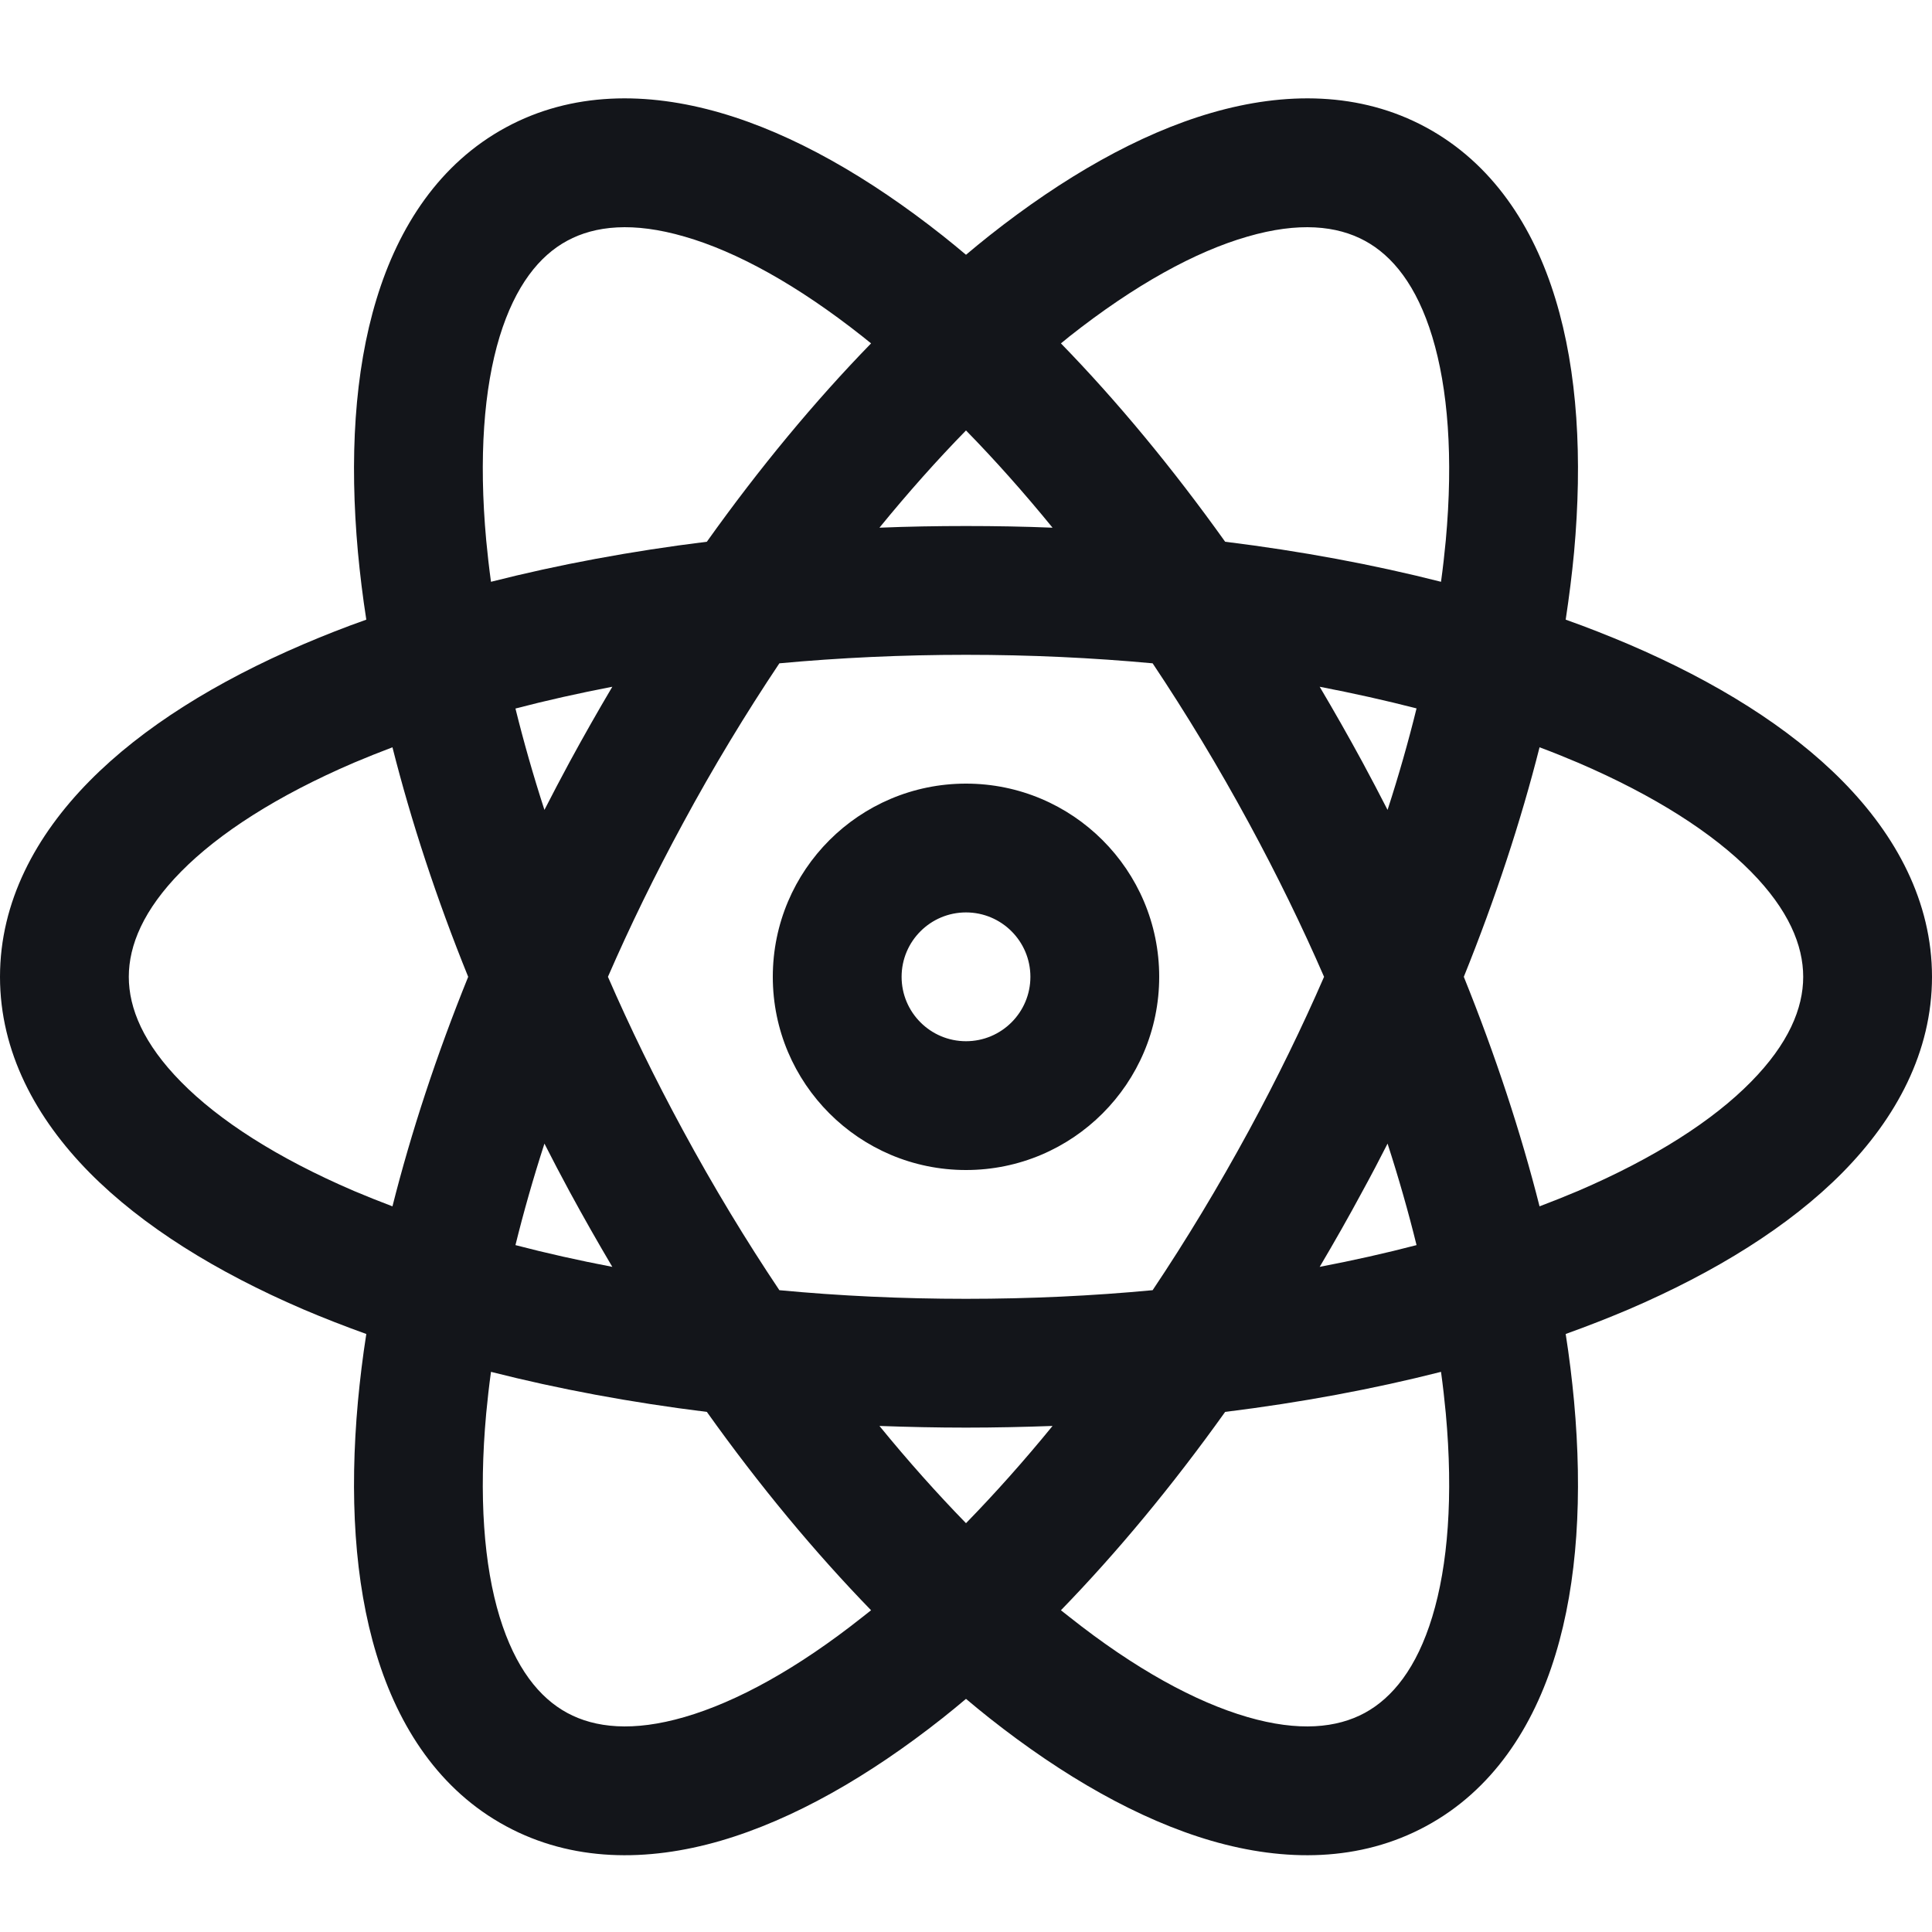
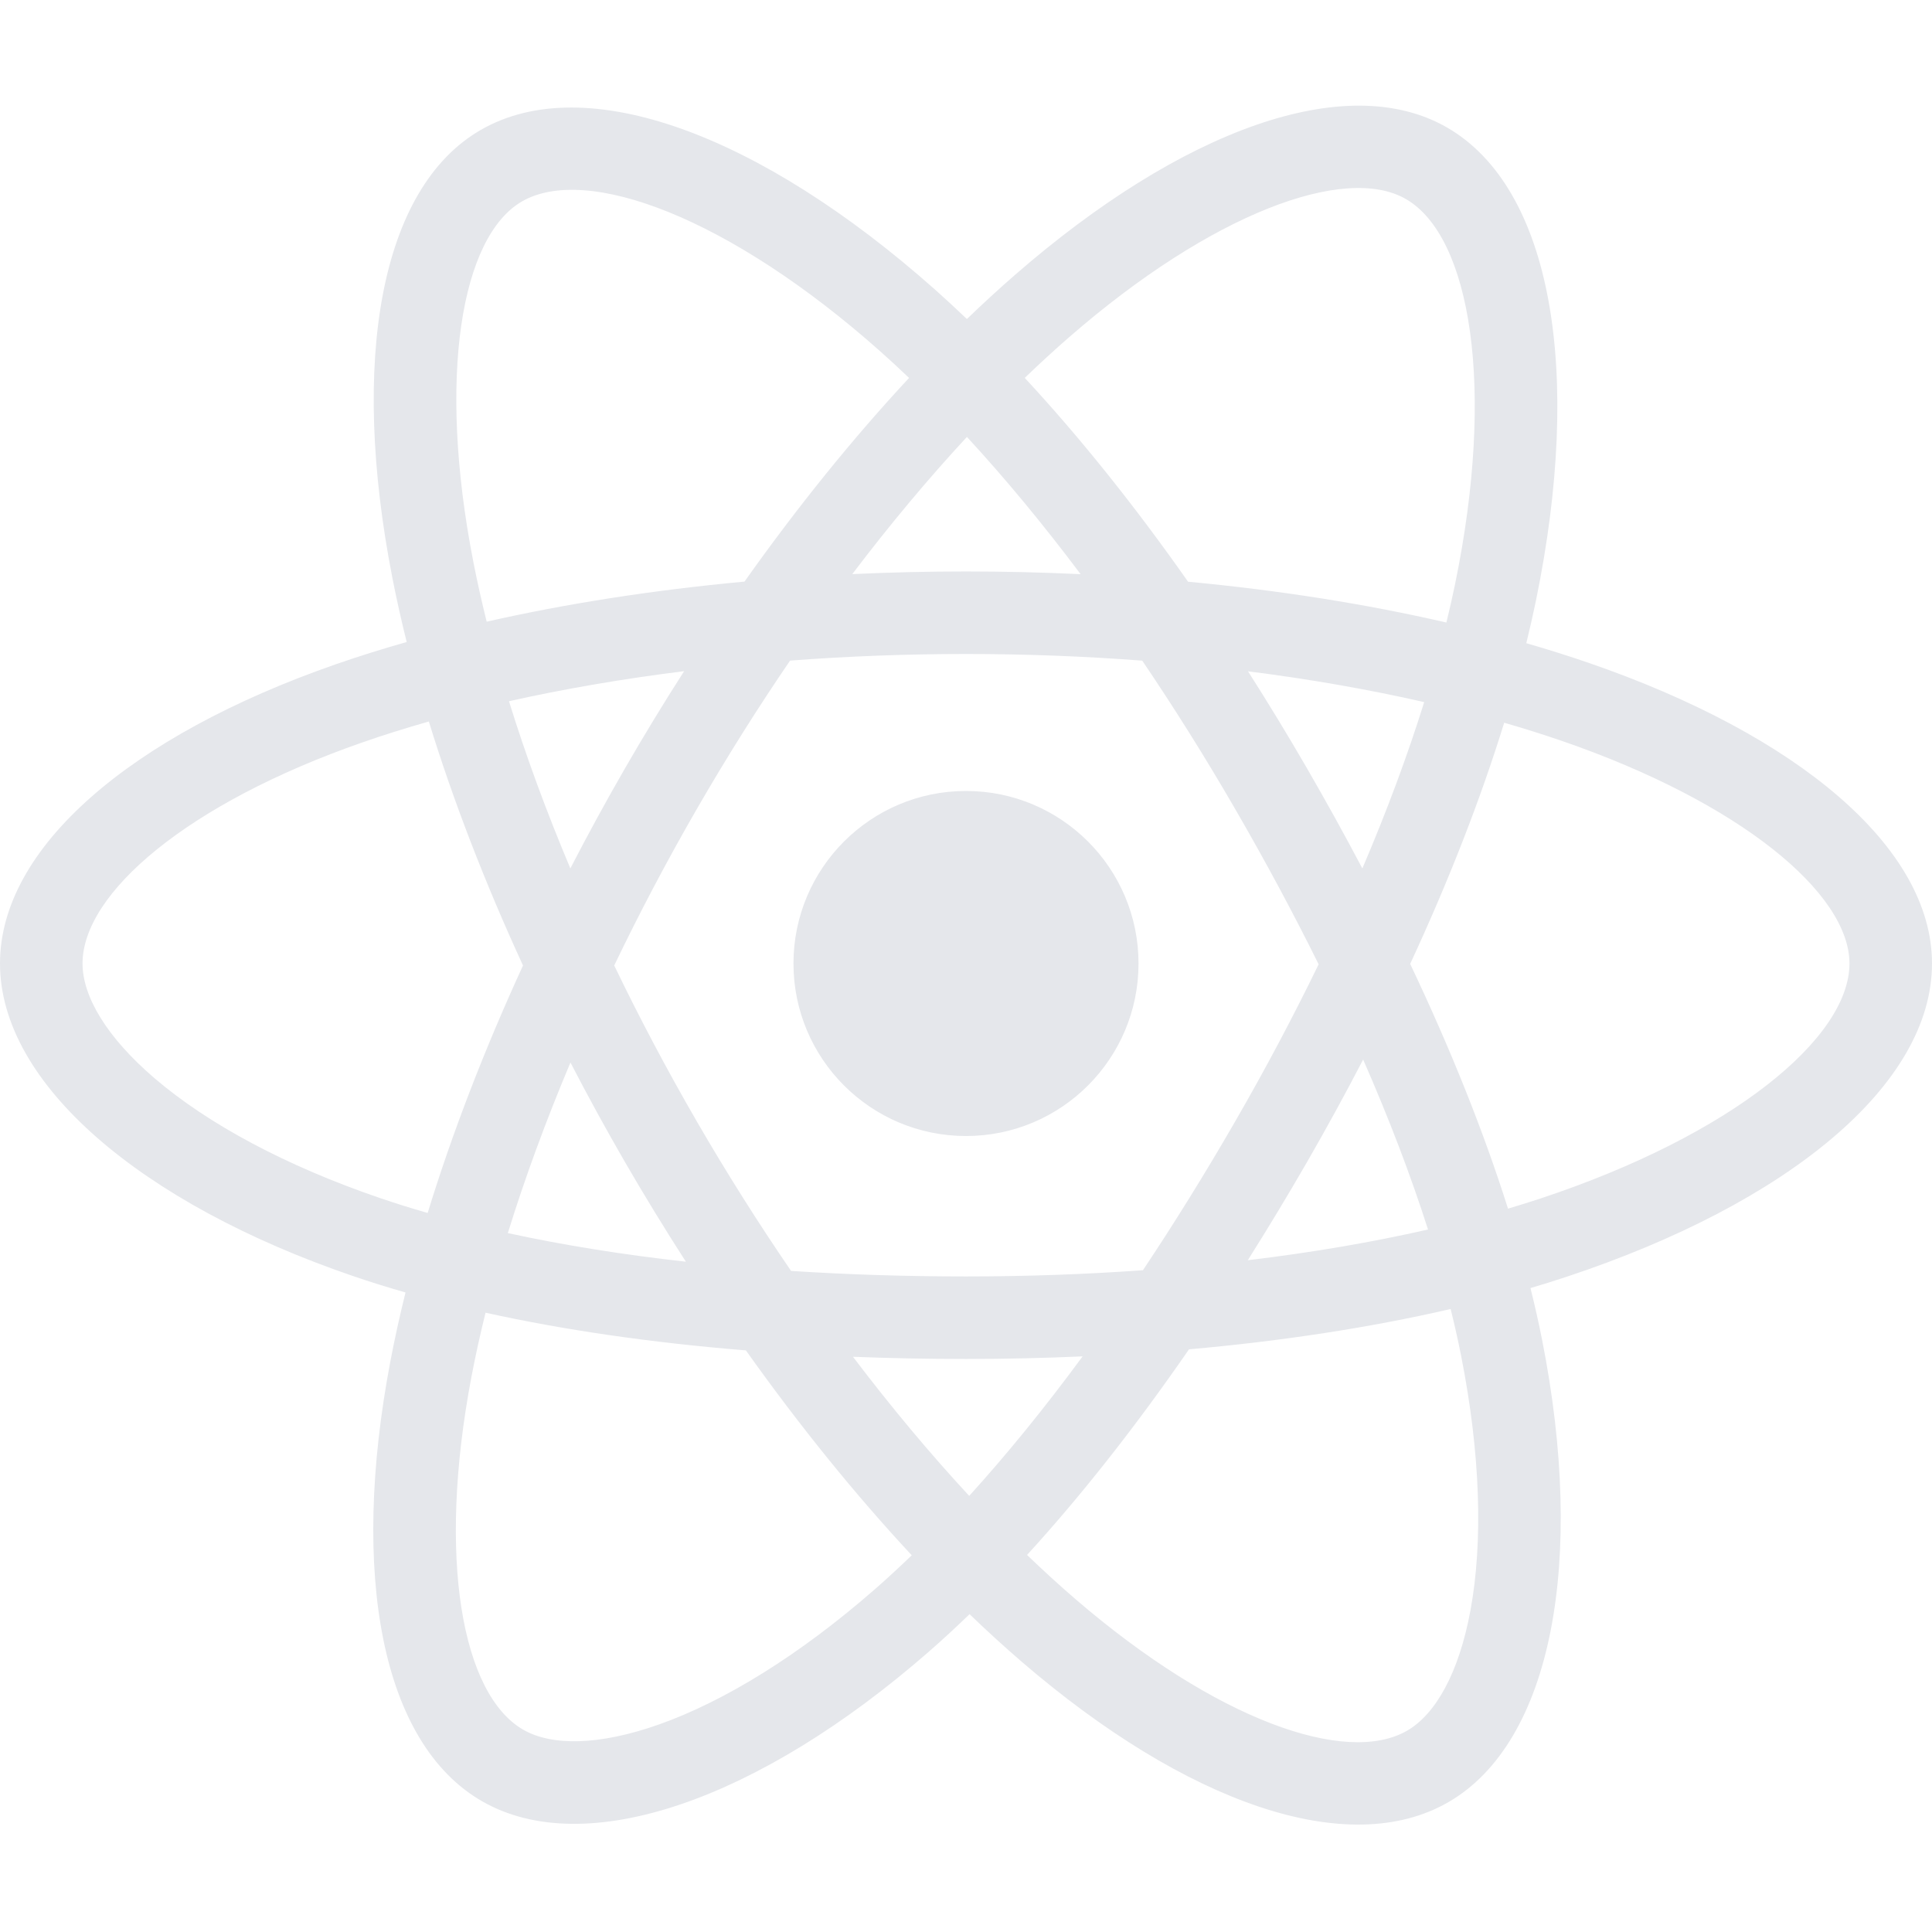
- <svg xmlns="http://www.w3.org/2000/svg" width="800px" height="800px" viewBox="0 0 15 15" fill="none">
+ <svg xmlns="http://www.w3.org/2000/svg" width="800px" height="800px" viewBox="0 -14 256 256" version="1.1" preserveAspectRatio="xMidYMid" fill="#000000">
  <g id="SVGRepo_bgCarrier" stroke-width="0" />
  <g id="SVGRepo_tracerCarrier" stroke-linecap="round" stroke-linejoin="round" />
  <g id="SVGRepo_iconCarrier">
-     <path fill-rule="evenodd" clip-rule="evenodd" d="M5.315 1.837C4.916 1.721 4.62 1.752 4.404 1.869C4.189 1.985 4.001 2.216 3.879 2.614C3.757 3.015 3.716 3.55 3.775 4.196C3.785 4.301 3.797 4.408 3.812 4.517C4.335 4.384 4.897 4.279 5.488 4.206C5.897 3.632 6.327 3.114 6.763 2.666C6.741 2.648 6.719 2.631 6.697 2.613C6.189 2.211 5.718 1.953 5.315 1.837ZM7.5 1.978C7.439 1.927 7.379 1.877 7.318 1.829C6.746 1.377 6.16 1.04 5.594 0.876C5.025 0.711 4.441 0.711 3.928 0.989C3.415 1.267 3.095 1.756 2.923 2.323C2.751 2.887 2.713 3.561 2.779 4.288C2.795 4.458 2.816 4.632 2.844 4.811C2.674 4.871 2.51 4.936 2.353 5.003C1.683 5.29 1.108 5.645 0.694 6.065C0.278 6.487 0 7.001 0 7.584C0 8.167 0.278 8.681 0.694 9.103C1.108 9.522 1.683 9.877 2.353 10.165C2.51 10.232 2.674 10.296 2.844 10.357C2.816 10.535 2.795 10.71 2.779 10.88C2.713 11.606 2.751 12.281 2.923 12.845C3.095 13.412 3.415 13.901 3.928 14.178C4.441 14.456 5.025 14.457 5.594 14.292C6.16 14.127 6.746 13.791 7.318 13.339C7.379 13.291 7.439 13.241 7.5 13.19C7.561 13.241 7.621 13.291 7.682 13.339C8.254 13.791 8.84 14.127 9.406 14.292C9.975 14.457 10.559 14.456 11.072 14.178C11.585 13.901 11.905 13.412 12.077 12.845C12.249 12.281 12.287 11.606 12.221 10.88C12.205 10.71 12.184 10.535 12.156 10.357C12.326 10.296 12.489 10.232 12.647 10.165C13.317 9.877 13.892 9.522 14.306 9.103C14.722 8.681 15 8.167 15 7.584C15 7.001 14.722 6.487 14.306 6.065C13.892 5.645 13.317 5.29 12.647 5.003C12.489 4.936 12.326 4.871 12.156 4.811C12.183 4.632 12.205 4.458 12.221 4.288C12.287 3.561 12.249 2.887 12.077 2.323C11.905 1.756 11.585 1.267 11.072 0.989C10.559 0.711 9.975 0.711 9.406 0.876C8.84 1.04 8.254 1.377 7.682 1.829C7.621 1.877 7.561 1.927 7.5 1.978ZM7.5 3.342C7.275 3.572 7.05 3.825 6.828 4.097C7.049 4.088 7.274 4.084 7.5 4.084C7.726 4.084 7.951 4.088 8.172 4.097C7.95 3.825 7.725 3.572 7.5 3.342ZM9.512 4.206C9.102 3.632 8.673 3.114 8.237 2.666C8.259 2.648 8.281 2.631 8.302 2.613C8.811 2.211 9.282 1.953 9.685 1.837C10.084 1.721 10.38 1.752 10.596 1.869C10.811 1.985 10.999 2.216 11.12 2.614C11.242 3.015 11.284 3.55 11.225 4.196C11.215 4.301 11.203 4.408 11.188 4.517C10.665 4.384 10.103 4.279 9.512 4.206ZM8.949 5.15C8.484 5.107 7.999 5.084 7.5 5.084C7.001 5.084 6.516 5.107 6.051 5.15C5.791 5.539 5.539 5.954 5.302 6.393C5.085 6.793 4.891 7.191 4.72 7.584C4.891 7.977 5.085 8.375 5.302 8.775C5.539 9.213 5.791 9.629 6.051 10.017C6.516 10.061 7.001 10.084 7.5 10.084C7.999 10.084 8.484 10.061 8.949 10.017C9.209 9.629 9.46 9.213 9.698 8.775C9.915 8.375 10.109 7.977 10.28 7.584C10.109 7.191 9.915 6.793 9.698 6.393C9.46 5.954 9.209 5.539 8.949 5.15ZM10.773 6.288C10.71 6.165 10.645 6.041 10.578 5.917C10.47 5.718 10.359 5.523 10.246 5.332C10.506 5.382 10.757 5.438 10.998 5.5C10.935 5.756 10.86 6.02 10.773 6.288ZM10.773 8.879C10.71 9.003 10.645 9.127 10.577 9.251C10.47 9.45 10.359 9.645 10.246 9.836C10.506 9.786 10.757 9.73 10.998 9.667C10.935 9.411 10.86 9.148 10.773 8.879ZM11.953 9.366C11.808 8.793 11.611 8.194 11.365 7.584C11.611 6.974 11.808 6.375 11.953 5.802C12.056 5.84 12.156 5.881 12.253 5.922C12.849 6.178 13.3 6.469 13.594 6.767C13.886 7.063 14 7.339 14 7.584C14 7.829 13.886 8.104 13.594 8.4C13.3 8.699 12.849 8.99 12.253 9.246C12.156 9.287 12.056 9.327 11.953 9.366ZM11.188 10.651C10.665 10.784 10.103 10.889 9.512 10.962C9.102 11.536 8.673 12.053 8.237 12.502C8.259 12.52 8.281 12.537 8.303 12.554C8.811 12.957 9.282 13.214 9.685 13.331C10.084 13.447 10.38 13.416 10.596 13.299C10.811 13.182 10.999 12.951 11.12 12.553C11.242 12.153 11.284 11.617 11.225 10.972C11.215 10.867 11.203 10.76 11.188 10.651ZM7.5 11.826C7.725 11.595 7.95 11.343 8.172 11.071C7.951 11.079 7.726 11.084 7.5 11.084C7.274 11.084 7.049 11.079 6.828 11.071C7.05 11.343 7.275 11.595 7.5 11.826ZM4.754 9.836C4.641 9.645 4.53 9.45 4.422 9.251C4.355 9.127 4.29 9.003 4.227 8.879C4.14 9.148 4.065 9.411 4.002 9.667C4.243 9.73 4.494 9.786 4.754 9.836ZM3.812 10.651C4.335 10.784 4.897 10.889 5.488 10.962C5.897 11.536 6.327 12.053 6.763 12.502C6.741 12.52 6.719 12.537 6.697 12.554C6.189 12.957 5.718 13.214 5.315 13.331C4.916 13.447 4.62 13.416 4.404 13.299C4.188 13.182 4.001 12.951 3.879 12.553C3.757 12.153 3.716 11.617 3.775 10.972C3.785 10.867 3.797 10.76 3.812 10.651ZM3.047 9.366C3.192 8.792 3.388 8.194 3.635 7.584C3.388 6.974 3.192 6.375 3.047 5.802C2.944 5.841 2.844 5.881 2.747 5.922C2.151 6.178 1.7 6.469 1.406 6.767C1.114 7.063 1 7.339 1 7.584C1 7.829 1.114 8.104 1.406 8.4C1.7 8.699 2.151 8.99 2.747 9.246C2.844 9.287 2.944 9.327 3.047 9.366ZM4.002 5.501C4.065 5.756 4.14 6.02 4.227 6.288C4.29 6.165 4.355 6.041 4.422 5.917C4.53 5.718 4.641 5.523 4.754 5.332C4.494 5.382 4.243 5.438 4.002 5.501ZM6 7.584C6 6.755 6.672 6.084 7.5 6.084C8.328 6.084 9 6.755 9 7.584C9 8.412 8.328 9.084 7.5 9.084C6.672 9.084 6 8.412 6 7.584ZM7.5 7.084C7.224 7.084 7 7.308 7 7.584C7 7.86 7.224 8.084 7.5 8.084C7.776 8.084 8 7.86 8 7.584C8 7.308 7.776 7.084 7.5 7.084Z" fill="#13151a" />
+     <g>
+       <path d="M210.483,73.824 C207.828,72.91 205.076,72.045 202.242,71.227 C202.708,69.326 203.136,67.45 203.516,65.606 C209.754,35.325 205.675,10.93 191.747,2.898 C178.392,-4.803 156.551,3.227 134.493,22.424 C132.372,24.27 130.245,26.224 128.118,28.272 C126.702,26.917 125.287,25.608 123.877,24.355 C100.759,3.829 77.587,-4.822 63.673,3.233 C50.33,10.957 46.379,33.89 51.995,62.588 C52.537,65.36 53.171,68.191 53.887,71.069 C50.608,72 47.442,72.992 44.413,74.048 C17.309,83.497 0,98.307 0,113.668 C0,129.533 18.582,145.446 46.812,155.095 C49.039,155.857 51.351,156.577 53.733,157.26 C52.96,160.373 52.288,163.423 51.723,166.398 C46.369,194.598 50.55,216.989 63.857,224.664 C77.601,232.59 100.669,224.443 123.13,204.809 C124.906,203.257 126.687,201.611 128.472,199.886 C130.786,202.114 133.095,204.222 135.393,206.2 C157.15,224.922 178.638,232.482 191.932,224.786 C205.663,216.837 210.126,192.783 204.332,163.518 C203.89,161.283 203.375,159 202.797,156.676 C204.417,156.197 206.007,155.702 207.557,155.188 C236.905,145.465 256,129.745 256,113.668 C256,98.251 238.132,83.342 210.483,73.824 L210.483,73.824 Z M204.118,144.808 C202.718,145.271 201.282,145.719 199.818,146.153 C196.578,135.896 192.206,124.99 186.855,113.721 C191.961,102.721 196.165,91.954 199.314,81.764 C201.933,82.522 204.474,83.321 206.924,84.164 C230.613,92.32 245.064,104.377 245.064,113.668 C245.064,123.564 229.458,136.411 204.118,144.808 L204.118,144.808 Z M193.604,165.642 C196.166,178.583 196.531,190.283 194.835,199.429 C193.31,207.648 190.244,213.127 186.452,215.322 C178.385,219.991 161.132,213.921 142.525,197.91 C140.392,196.074 138.244,194.115 136.088,192.04 C143.302,184.151 150.511,174.98 157.547,164.794 C169.923,163.696 181.615,161.9 192.218,159.449 C192.74,161.556 193.204,163.622 193.604,165.642 L193.604,165.642 Z M87.276,214.515 C79.394,217.298 73.116,217.378 69.321,215.19 C61.246,210.533 57.889,192.554 62.468,168.438 C62.993,165.676 63.617,162.839 64.337,159.939 C74.823,162.258 86.43,163.927 98.835,164.933 C105.919,174.9 113.336,184.061 120.811,192.083 C119.178,193.659 117.551,195.16 115.934,196.575 C106.001,205.257 96.048,211.417 87.276,214.515 L87.276,214.515 Z M50.349,144.747 C37.866,140.48 27.557,134.935 20.491,128.884 C14.141,123.447 10.936,118.048 10.936,113.668 C10.936,104.346 24.833,92.456 48.012,84.375 C50.825,83.394 53.769,82.47 56.824,81.602 C60.028,92.022 64.23,102.917 69.301,113.934 C64.164,125.115 59.902,136.183 56.667,146.726 C54.489,146.099 52.379,145.44 50.349,144.747 L50.349,144.747 Z M62.727,60.488 C57.916,35.9 61.111,17.353 69.152,12.698 C77.716,7.74 96.654,14.809 116.615,32.533 C117.891,33.666 119.172,34.851 120.456,36.078 C113.018,44.065 105.669,53.157 98.648,63.066 C86.608,64.182 75.083,65.974 64.487,68.375 C63.821,65.695 63.231,63.062 62.727,60.488 L62.727,60.488 Z M173.154,87.755 C170.621,83.38 168.02,79.108 165.369,74.952 C173.537,75.985 181.363,77.356 188.712,79.033 C186.506,86.104 183.756,93.497 180.519,101.077 C178.196,96.668 175.74,92.223 173.154,87.755 L173.154,87.755 Z M128.122,43.894 C133.166,49.359 138.218,55.46 143.187,62.08 C138.18,61.844 133.111,61.721 128,61.721 C122.937,61.721 117.906,61.841 112.93,62.074 C117.904,55.515 122.999,49.422 128.122,43.894 L128.122,43.894 Z M82.802,87.831 C80.272,92.218 77.861,96.639 75.575,101.069 C72.391,93.516 69.666,86.089 67.441,78.917 C74.745,77.283 82.534,75.946 90.65,74.933 C87.961,79.127 85.339,83.43 82.802,87.83 L82.802,87.831 L82.802,87.831 Z M90.883,153.183 C82.498,152.247 74.592,150.98 67.29,149.39 C69.551,142.091 72.335,134.505 75.588,126.79 C77.879,131.216 80.299,135.638 82.845,140.036 L82.846,140.036 C85.439,144.515 88.126,148.904 90.883,153.183 L90.883,153.183 Z M128.425,184.213 C123.241,178.621 118.071,172.434 113.022,165.78 C117.924,165.972 122.921,166.071 128,166.071 C133.218,166.071 138.376,165.953 143.453,165.727 C138.468,172.501 133.435,178.697 128.425,184.213 L128.425,184.213 Z M180.623,126.396 C184.045,134.195 186.929,141.741 189.219,148.916 C181.797,150.61 173.783,151.974 165.339,152.987 C167.997,148.776 170.62,144.43 173.198,139.961 C175.805,135.438 178.282,130.909 180.623,126.396 L180.623,126.396 Z M163.725,134.497 C159.723,141.436 155.614,148.059 151.444,154.312 C143.847,154.855 135.999,155.135 128,155.135 C120.033,155.135 112.284,154.887 104.822,154.403 C100.483,148.068 96.285,141.425 92.309,134.557 L92.31,134.557 C88.344,127.707 84.694,120.799 81.387,113.93 C84.693,107.046 88.334,100.13 92.277,93.293 L92.276,93.294 C96.229,86.439 100.39,79.828 104.689,73.533 C112.302,72.957 120.11,72.657 128,72.657 L128,72.657 C135.926,72.657 143.743,72.96 151.354,73.54 C155.587,79.789 159.72,86.378 163.689,93.235 C167.703,100.169 171.39,107.038 174.725,113.775 C171.4,120.628 167.721,127.567 163.725,134.497 L163.725,134.497 Z M186.285,12.373 C194.857,17.317 198.191,37.254 192.805,63.399 C192.461,65.067 192.075,66.766 191.654,68.488 C181.033,66.037 169.5,64.214 157.425,63.081 C150.391,53.064 143.102,43.957 135.785,36.073 C137.752,34.181 139.716,32.376 141.673,30.673 C160.572,14.226 178.237,7.732 186.285,12.373 L186.285,12.373 Z M128,90.808 C140.625,90.808 150.86,101.043 150.86,113.668 C150.86,126.293 140.625,136.528 128,136.528 C115.375,136.528 105.14,126.293 105.14,113.668 C105.14,101.043 115.375,90.808 128,90.808 L128,90.808 Z" fill="#e5e7eb"> </path>
+     </g>
  </g>
</svg>
